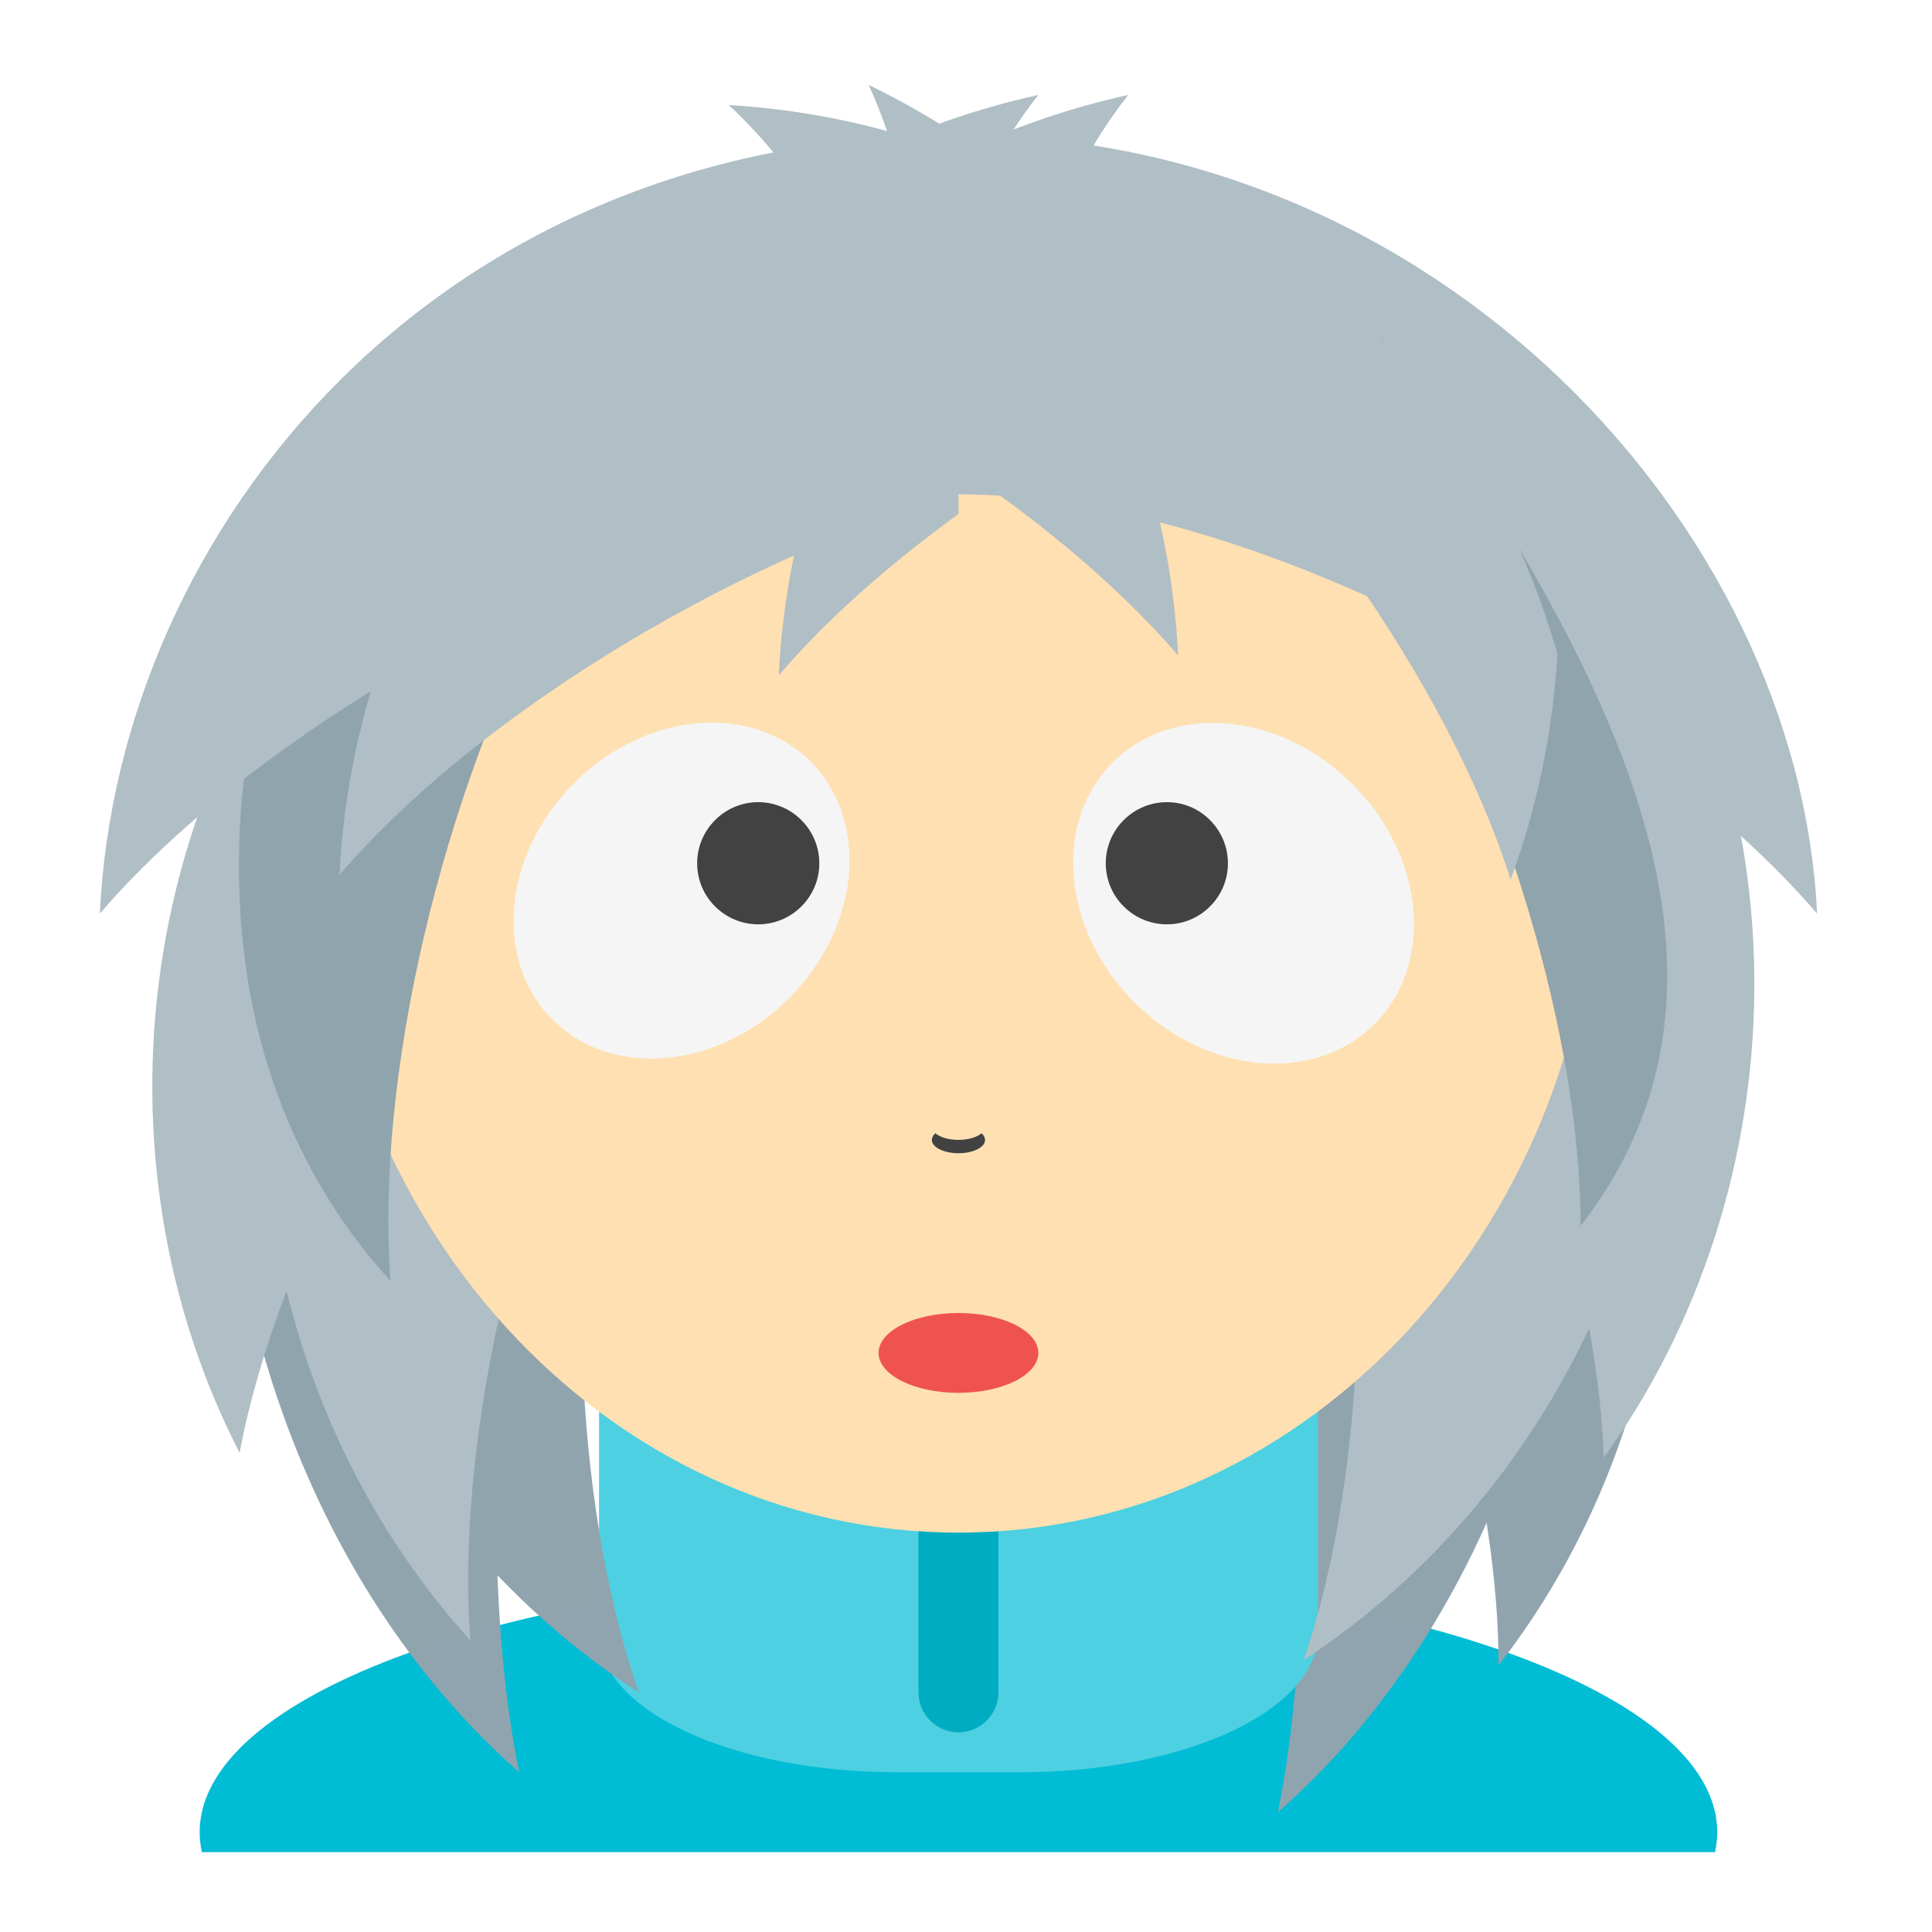
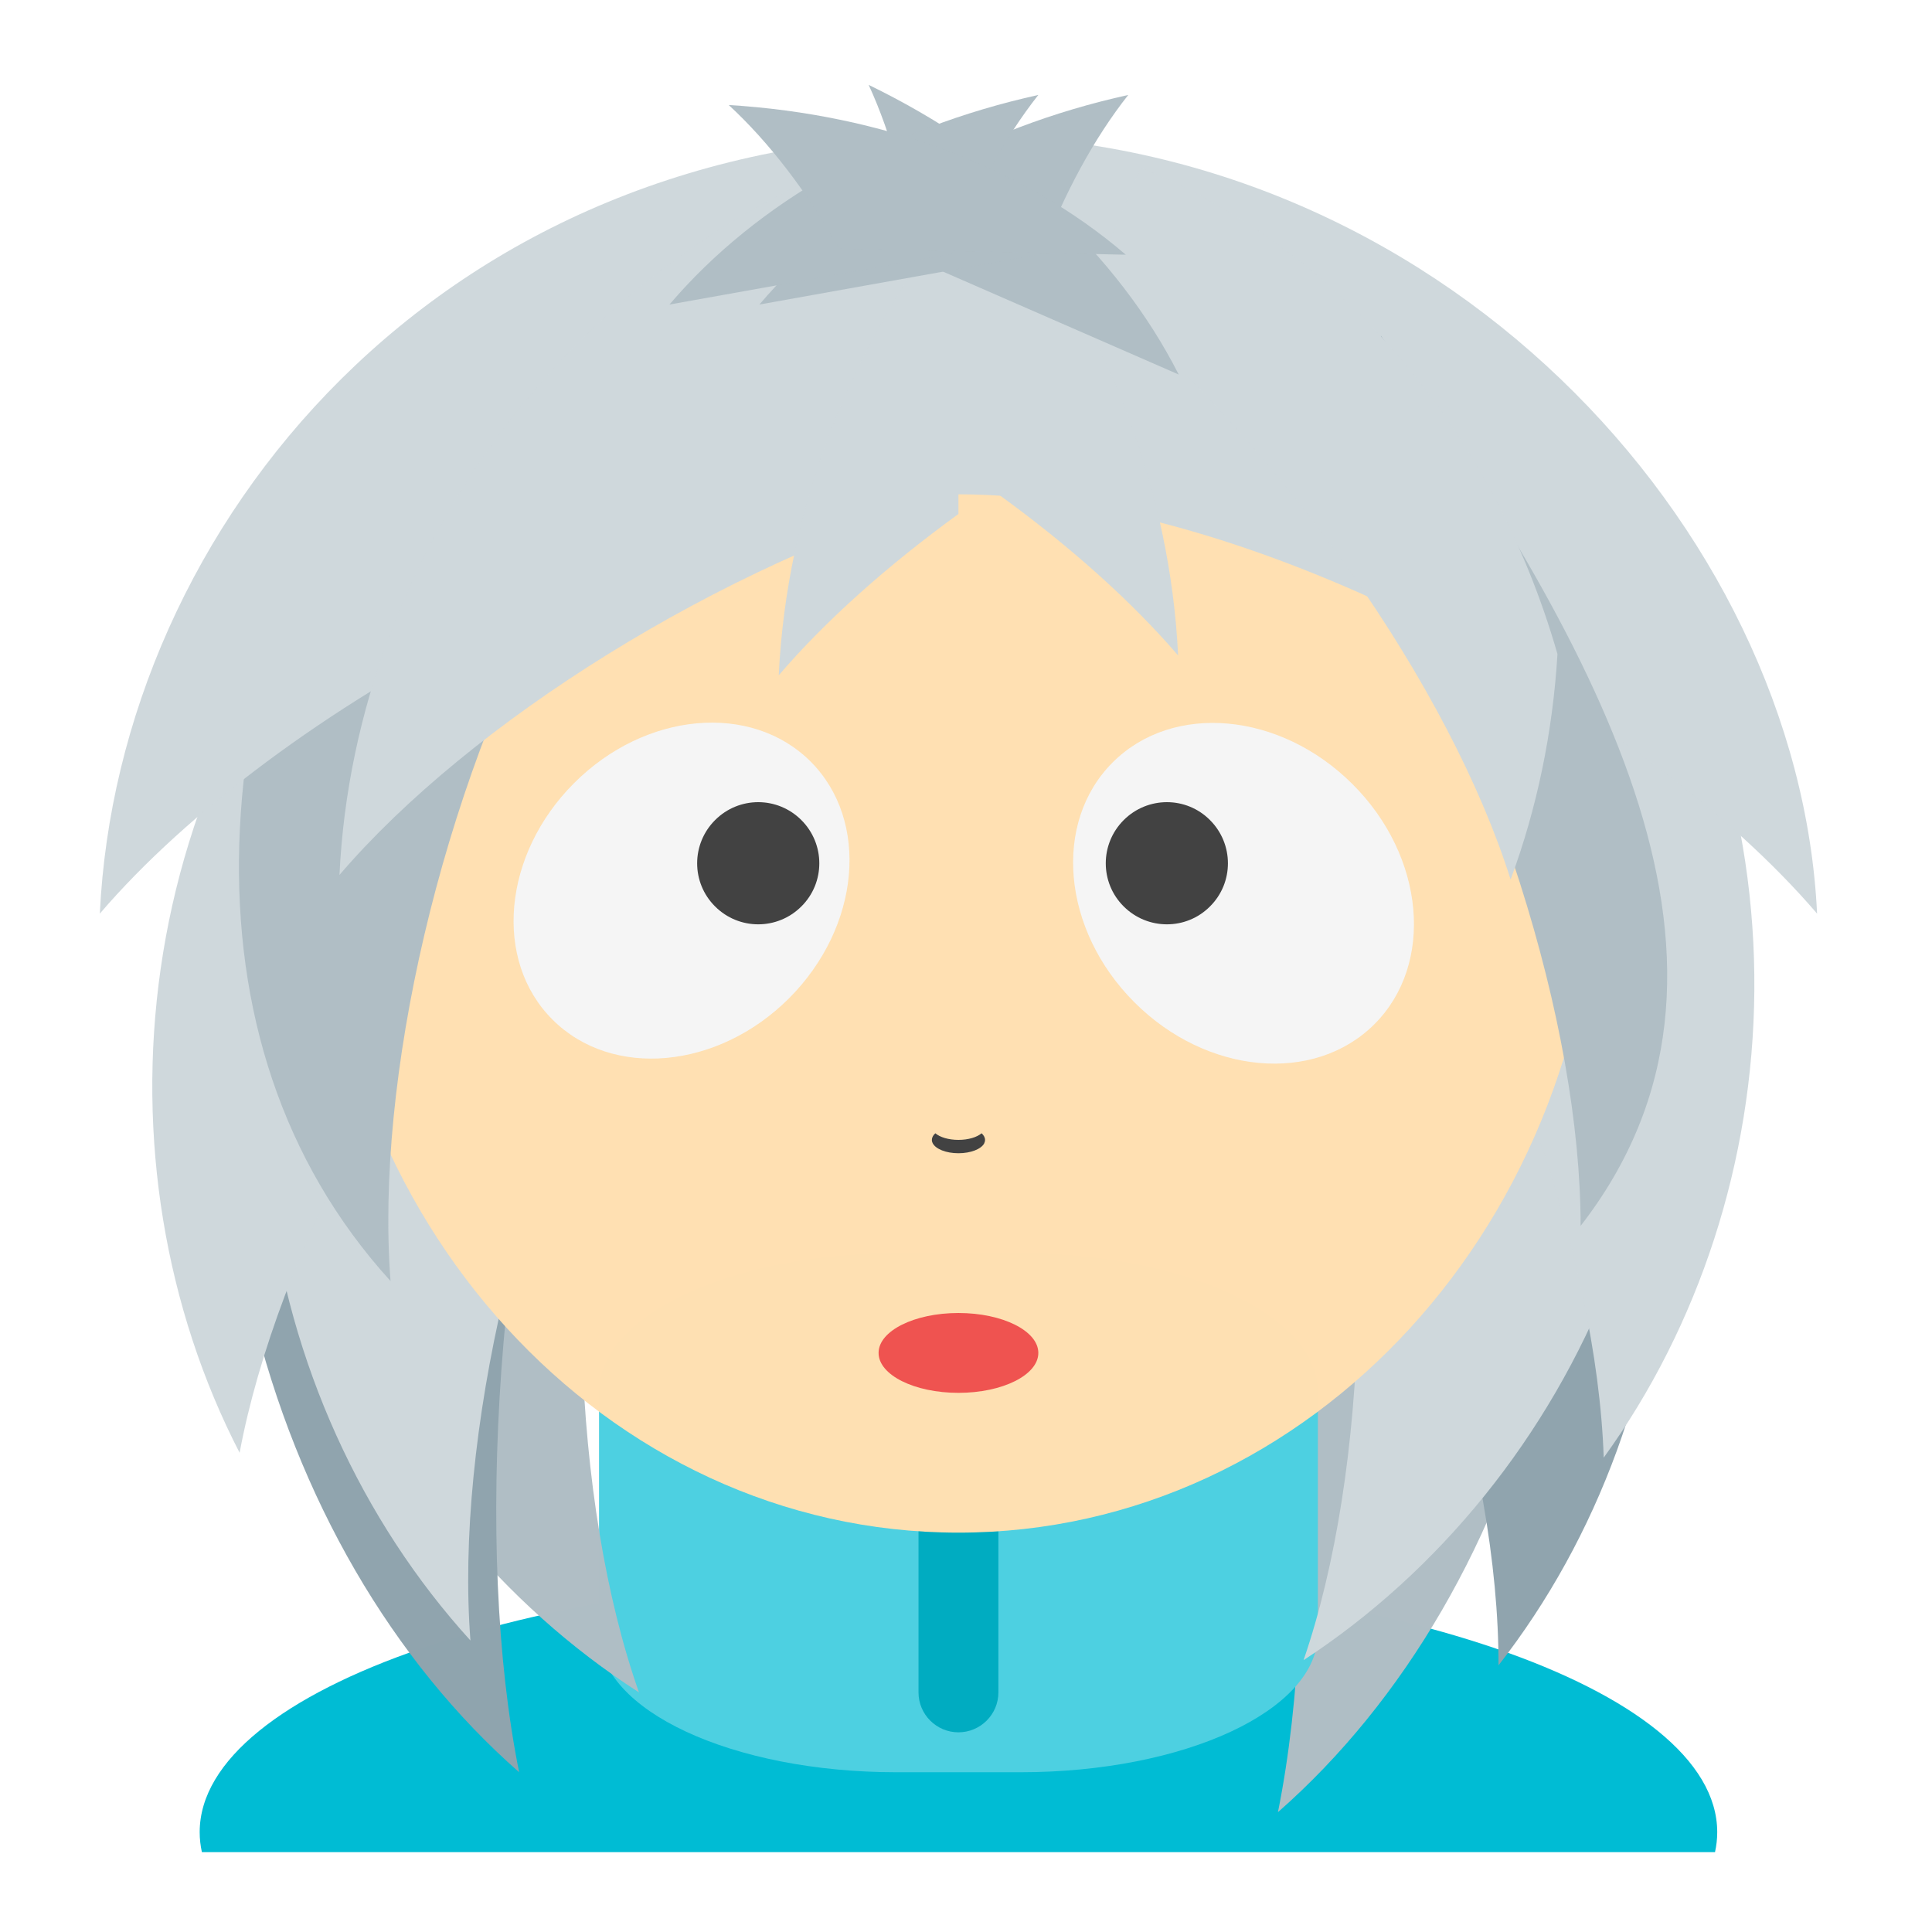
<svg xmlns="http://www.w3.org/2000/svg" width="48px" height="48px" viewBox="0 0 48 48" version="1.1">
  <g id="surface1">
    <path style=" stroke:none;fill-rule:nonzero;fill:rgb(56.471%,64.314%,68.235%);fill-opacity:0.996;" d="M 31.75 7.32 C 38.641 14.125 44.371 21 40.68 28.156 C 39.766 23.262 36.359 16.777 32.09 12.277 Z M 31.75 7.32 " />
    <path style=" stroke:none;fill-rule:nonzero;fill:rgb(0%,73.725%,83.137%);fill-opacity:1;" d="M 23.812 39.07 C 13.367 39.07 4.961 41.945 4.961 45.52 C 4.961 45.688 4.98 45.852 5.016 46.016 L 42.609 46.016 C 42.645 45.852 42.664 45.688 42.664 45.52 C 42.664 41.945 34.258 39.07 23.812 39.07 Z M 23.812 39.07 " />
-     <path style=" stroke:none;fill-rule:nonzero;fill:rgb(56.471%,64.314%,68.235%);fill-opacity:0.996;" d="M 37.59 18.234 C 41.219 28.887 38.027 39.516 31.75 45.023 C 32.871 39.465 32.328 30.965 30.195 24.07 Z M 37.59 18.234 " />
+     <path style=" stroke:none;fill-rule:nonzero;fill:rgb(69.02%,74.51%,77.255%);fill-opacity:0.996;" d="M 37.59 18.234 C 41.219 28.887 38.027 39.516 31.75 45.023 C 32.871 39.465 32.328 30.965 30.195 24.07 Z M 37.59 18.234 " />
    <path style=" stroke:none;fill-rule:nonzero;fill:rgb(30.196%,81.569%,88.235%);fill-opacity:1;" d="M 22.273 31.133 L 25.352 31.133 C 29.434 31.133 32.742 32.672 32.742 34.574 L 32.742 40.59 C 32.742 42.492 29.434 44.031 25.352 44.031 L 22.273 44.031 C 18.191 44.031 14.883 42.492 14.883 40.59 L 14.883 34.574 C 14.883 32.672 18.191 31.133 22.273 31.133 Z M 22.273 31.133 " />
    <path style=" stroke:none;fill-rule:nonzero;fill:rgb(56.471%,64.314%,68.235%);fill-opacity:0.996;" d="M 37.703 17.242 C 43.211 25.211 42.184 35.027 37.23 41.375 C 37.242 36.395 35.098 29.391 31.738 24.176 Z M 37.703 17.242 " />
-     <path style=" stroke:none;fill-rule:nonzero;fill:rgb(56.471%,64.314%,68.235%);fill-opacity:0.996;" d="M 7.453 19.426 C 4.891 28.766 9.102 37.691 15.875 42.047 C 14.219 37.348 13.926 30.031 15.375 24 Z M 7.453 19.426 " />
-     <path style=" stroke:none;fill-rule:nonzero;fill:rgb(69.02%,74.51%,77.255%);fill-opacity:0.996;" d="M 40.629 18.559 C 43.266 27.879 39.125 36.84 32.387 41.246 C 34.004 36.535 34.238 29.215 32.742 23.195 Z M 40.629 18.559 " />
-     <path style=" stroke:none;fill-rule:nonzero;fill:rgb(69.02%,74.51%,77.255%);fill-opacity:0.996;" d="M 39.445 12.082 C 45.234 19.848 44.566 29.691 39.844 36.215 C 39.676 31.238 37.281 24.316 33.734 19.227 Z M 39.445 12.082 " />
+     <path style=" stroke:none;fill-rule:nonzero;fill:rgb(69.02%,74.51%,77.255%);fill-opacity:0.996;" d="M 7.453 19.426 C 4.891 28.766 9.102 37.691 15.875 42.047 C 14.219 37.348 13.926 30.031 15.375 24 Z M 7.453 19.426 " />
+     <path style=" stroke:none;fill-rule:nonzero;fill:rgb(81.176%,84.706%,86.275%);fill-opacity:0.996;" d="M 40.629 18.559 C 43.266 27.879 39.125 36.84 32.387 41.246 C 34.004 36.535 34.238 29.215 32.742 23.195 Z M 40.629 18.559 " />
+     <path style=" stroke:none;fill-rule:nonzero;fill:rgb(81.176%,84.706%,86.275%);fill-opacity:0.996;" d="M 39.445 12.082 C 45.234 19.848 44.566 29.691 39.844 36.215 C 39.676 31.238 37.281 24.316 33.734 19.227 Z M 39.445 12.082 " />
    <path style=" stroke:none;fill-rule:nonzero;fill:rgb(56.471%,64.314%,68.235%);fill-opacity:0.996;" d="M 7.059 17.242 C 3.43 27.895 6.621 38.523 12.898 44.031 C 11.777 38.473 12.32 29.973 14.453 23.078 Z M 7.059 17.242 " />
-     <path style=" stroke:none;fill-rule:nonzero;fill:rgb(69.02%,74.51%,77.255%);fill-opacity:0.996;" d="M 9.406 16.727 C 4.512 25.086 6.27 34.797 11.688 40.758 C 11.305 35.789 12.914 28.645 15.875 23.195 Z M 9.406 16.727 " />
-     <path style=" stroke:none;fill-rule:nonzero;fill:rgb(69.02%,74.51%,77.255%);fill-opacity:0.996;" d="M 9.969 12.293 C 3.078 19.098 2.262 28.938 5.953 36.094 C 6.867 31.199 10.273 24.715 14.543 20.215 Z M 9.969 12.293 " />
+     <path style=" stroke:none;fill-rule:nonzero;fill:rgb(81.176%,84.706%,86.275%);fill-opacity:0.996;" d="M 9.406 16.727 C 4.512 25.086 6.27 34.797 11.688 40.758 C 11.305 35.789 12.914 28.645 15.875 23.195 Z M 9.406 16.727 " />
+     <path style=" stroke:none;fill-rule:nonzero;fill:rgb(81.176%,84.706%,86.275%);fill-opacity:0.996;" d="M 9.969 12.293 C 3.078 19.098 2.262 28.938 5.953 36.094 C 6.867 31.199 10.273 24.715 14.543 20.215 Z M 9.969 12.293 " />
    <path style=" stroke:none;fill-rule:nonzero;fill:rgb(0%,67.451%,75.686%);fill-opacity:1;" d="M 23.812 36.59 C 24.359 36.59 24.805 37.035 24.805 37.582 L 24.805 42.047 C 24.805 42.594 24.359 43.039 23.812 43.039 C 23.266 43.039 22.82 42.594 22.82 42.047 L 22.82 37.582 C 22.82 37.035 23.266 36.59 23.812 36.59 Z M 23.812 36.59 " />
    <path style=" stroke:none;fill-rule:nonzero;fill:rgb(100%,87.843%,69.804%);fill-opacity:0.996;" d="M 23.812 3.352 C 32.578 3.352 39.688 11.125 39.688 20.715 C 39.688 30.305 32.578 38.078 23.812 38.078 C 15.047 38.078 7.938 30.305 7.938 20.715 C 7.938 11.125 15.047 3.352 23.812 3.352 Z M 23.812 3.352 " />
    <path style=" stroke:none;fill-rule:nonzero;fill:rgb(96.078%,96.078%,96.078%);fill-opacity:0.996;" d="M 33.605 19.484 C 31.809 17.688 29.141 17.445 27.645 18.941 C 26.145 20.438 26.387 23.105 28.184 24.902 C 29.98 26.699 32.652 26.941 34.148 25.445 C 35.645 23.949 35.402 21.277 33.605 19.484 Z M 33.605 19.484 " />
    <path style=" stroke:none;fill-rule:nonzero;fill:rgb(25.882%,25.882%,25.882%);fill-opacity:0.996;" d="M 30.062 20.375 C 29.473 19.781 28.512 19.781 27.918 20.375 C 27.324 20.969 27.324 21.93 27.918 22.52 C 28.512 23.113 29.473 23.113 30.062 22.52 C 30.656 21.93 30.656 20.969 30.062 20.375 Z M 30.062 20.375 " />
    <path style=" stroke:none;fill-rule:nonzero;fill:rgb(96.078%,96.078%,96.078%);fill-opacity:0.996;" d="M 14.262 19.457 C 16.031 17.684 18.664 17.445 20.141 18.922 C 21.613 20.398 21.375 23.027 19.605 24.801 C 17.836 26.57 15.203 26.809 13.727 25.332 C 12.25 23.859 12.492 21.227 14.262 19.457 Z M 14.262 19.457 " />
    <path style=" stroke:none;fill-rule:nonzero;fill:rgb(25.882%,25.882%,25.882%);fill-opacity:0.996;" d="M 17.766 20.375 C 18.359 19.781 19.316 19.781 19.91 20.375 C 20.504 20.969 20.504 21.93 19.91 22.52 C 19.316 23.113 18.359 23.113 17.766 22.52 C 17.172 21.93 17.172 20.969 17.766 20.375 Z M 17.766 20.375 " />
    <path style=" stroke:none;fill-rule:nonzero;fill:rgb(93.725%,32.549%,31.373%);fill-opacity:1;" d="M 23.812 32.621 C 24.91 32.621 25.797 33.066 25.797 33.613 C 25.797 34.16 24.91 34.605 23.812 34.605 C 22.715 34.605 21.828 34.16 21.828 33.613 C 21.828 33.066 22.715 32.621 23.812 32.621 Z M 23.812 32.621 " />
-     <path style=" stroke:none;fill-rule:nonzero;fill:rgb(56.471%,64.314%,68.235%);fill-opacity:0.996;" d="M 9.922 8.312 C 5.027 16.672 4.285 25.867 9.703 31.828 C 9.32 26.859 10.93 19.715 13.891 14.266 Z M 9.922 8.312 " />
-     <path style=" stroke:none;fill-rule:nonzero;fill:rgb(69.02%,74.51%,77.255%);fill-opacity:0.996;" d="M 23.812 3.352 C 10.906 3.352 2.938 13.074 2.48 22.699 C 6.84 17.605 16.551 12.281 23.812 12.281 C 31.074 12.281 40.785 17.605 45.145 22.699 C 44.688 13.074 35.719 3.352 23.812 3.352 Z M 23.812 3.352 " />
-     <path style=" stroke:none;fill-rule:nonzero;fill:rgb(69.02%,74.51%,77.255%);fill-opacity:0.996;" d="M 23.812 3.133 C 14.441 5.582 8.816 13.691 8.434 21.738 C 11.672 17.953 17.867 14.043 23.812 12.281 Z M 23.812 3.133 " />
-     <path style=" stroke:none;fill-rule:nonzero;fill:rgb(69.02%,74.51%,77.255%);fill-opacity:0.996;" d="M 23.812 5.195 C 21.098 8.566 19.543 12.68 19.348 16.777 C 20.508 15.422 22.043 14.055 23.812 12.77 Z M 23.812 5.195 " />
-     <path style=" stroke:none;fill-rule:nonzero;fill:rgb(69.02%,74.51%,77.255%);fill-opacity:0.996;" d="M 24.805 4.703 C 27.52 8.078 29.074 12.191 29.27 16.285 C 28.109 14.934 26.574 13.562 24.805 12.281 Z M 24.805 4.703 " />
-     <path style=" stroke:none;fill-rule:nonzero;fill:rgb(56.471%,64.314%,68.235%);fill-opacity:0.996;" d="M 34.309 8.34 C 39.836 16.293 44.207 24.098 39.27 30.457 C 39.27 25.477 37.105 18.48 33.734 13.273 Z M 34.309 8.34 " />
-     <path style=" stroke:none;fill-rule:nonzero;fill:rgb(69.02%,74.51%,77.255%);fill-opacity:0.996;" d="M 28.34 4.168 L 27.082 7.129 C 31.863 11.078 36.031 17.102 37.531 21.852 C 38.188 20.078 38.578 18.184 38.695 16.25 C 37.051 10.523 33.121 6.113 28.34 4.168 Z M 28.34 4.168 " />
+     <path style=" stroke:none;fill-rule:nonzero;fill:rgb(69.02%,74.51%,77.255%);fill-opacity:0.996;" d="M 9.922 8.312 C 5.027 16.672 4.285 25.867 9.703 31.828 C 9.32 26.859 10.93 19.715 13.891 14.266 Z M 9.922 8.312 " />
+     <path style=" stroke:none;fill-rule:nonzero;fill:rgb(81.176%,84.706%,86.275%);fill-opacity:0.996;" d="M 23.812 3.352 C 10.906 3.352 2.938 13.074 2.48 22.699 C 6.84 17.605 16.551 12.281 23.812 12.281 C 31.074 12.281 40.785 17.605 45.145 22.699 C 44.688 13.074 35.719 3.352 23.812 3.352 Z M 23.812 3.352 " />
+     <path style=" stroke:none;fill-rule:nonzero;fill:rgb(81.176%,84.706%,86.275%);fill-opacity:0.996;" d="M 23.812 3.133 C 14.441 5.582 8.816 13.691 8.434 21.738 C 11.672 17.953 17.867 14.043 23.812 12.281 Z M 23.812 3.133 " />
+     <path style=" stroke:none;fill-rule:nonzero;fill:rgb(81.176%,84.706%,86.275%);fill-opacity:0.996;" d="M 23.812 5.195 C 21.098 8.566 19.543 12.68 19.348 16.777 C 20.508 15.422 22.043 14.055 23.812 12.77 Z M 23.812 5.195 " />
+     <path style=" stroke:none;fill-rule:nonzero;fill:rgb(81.176%,84.706%,86.275%);fill-opacity:0.996;" d="M 24.805 4.703 C 27.52 8.078 29.074 12.191 29.27 16.285 C 28.109 14.934 26.574 13.562 24.805 12.281 Z M 24.805 4.703 " />
+     <path style=" stroke:none;fill-rule:nonzero;fill:rgb(69.02%,74.51%,77.255%);fill-opacity:0.996;" d="M 34.309 8.34 C 39.836 16.293 44.207 24.098 39.27 30.457 C 39.27 25.477 37.105 18.48 33.734 13.273 Z M 34.309 8.34 " />
+     <path style=" stroke:none;fill-rule:nonzero;fill:rgb(81.176%,84.706%,86.275%);fill-opacity:0.996;" d="M 28.34 4.168 L 27.082 7.129 C 31.863 11.078 36.031 17.102 37.531 21.852 C 38.188 20.078 38.578 18.184 38.695 16.25 C 37.051 10.523 33.121 6.113 28.34 4.168 Z M 28.34 4.168 " />
    <path style=" stroke:none;fill-rule:nonzero;fill:rgb(25.882%,25.882%,25.882%);fill-opacity:1;" d="M 23.812 28.652 C 23.504 28.652 23.246 28.547 23.172 28.402 C 23.16 28.379 23.152 28.352 23.152 28.32 C 23.152 28.262 23.184 28.203 23.238 28.156 C 23.352 28.254 23.566 28.32 23.812 28.32 C 24.059 28.32 24.273 28.254 24.387 28.156 C 24.441 28.203 24.473 28.262 24.473 28.32 C 24.473 28.352 24.465 28.379 24.453 28.402 C 24.453 28.406 24.453 28.406 24.453 28.406 C 24.379 28.547 24.121 28.652 23.812 28.652 Z M 23.812 28.652 " />
    <path style=" stroke:none;fill-rule:nonzero;fill:rgb(69.02%,74.51%,77.255%);fill-opacity:0.996;" d="M 29.285 9.305 C 27.762 6.309 25.008 3.773 21.582 2.109 C 22.156 3.359 22.555 4.852 22.762 6.457 Z M 29.285 9.305 " />
    <path style=" stroke:none;fill-rule:nonzero;fill:rgb(69.02%,74.51%,77.255%);fill-opacity:0.996;" d="M 18.867 7.566 C 21.043 5.008 24.309 3.18 28.031 2.359 C 27.18 3.438 26.445 4.797 25.871 6.312 Z M 18.867 7.566 " />
    <path style=" stroke:none;fill-rule:nonzero;fill:rgb(69.02%,74.51%,77.255%);fill-opacity:0.996;" d="M 16.633 7.566 C 18.812 5.008 22.078 3.18 25.797 2.359 C 24.945 3.438 24.215 4.797 23.641 6.312 Z M 16.633 7.566 " />
    <path style=" stroke:none;fill-rule:nonzero;fill:rgb(69.02%,74.51%,77.255%);fill-opacity:0.996;" d="M 27.969 6.328 C 25.418 4.137 21.91 2.84 18.105 2.609 C 19.113 3.539 20.051 4.77 20.852 6.18 Z M 27.969 6.328 " />
  </g>
</svg>
